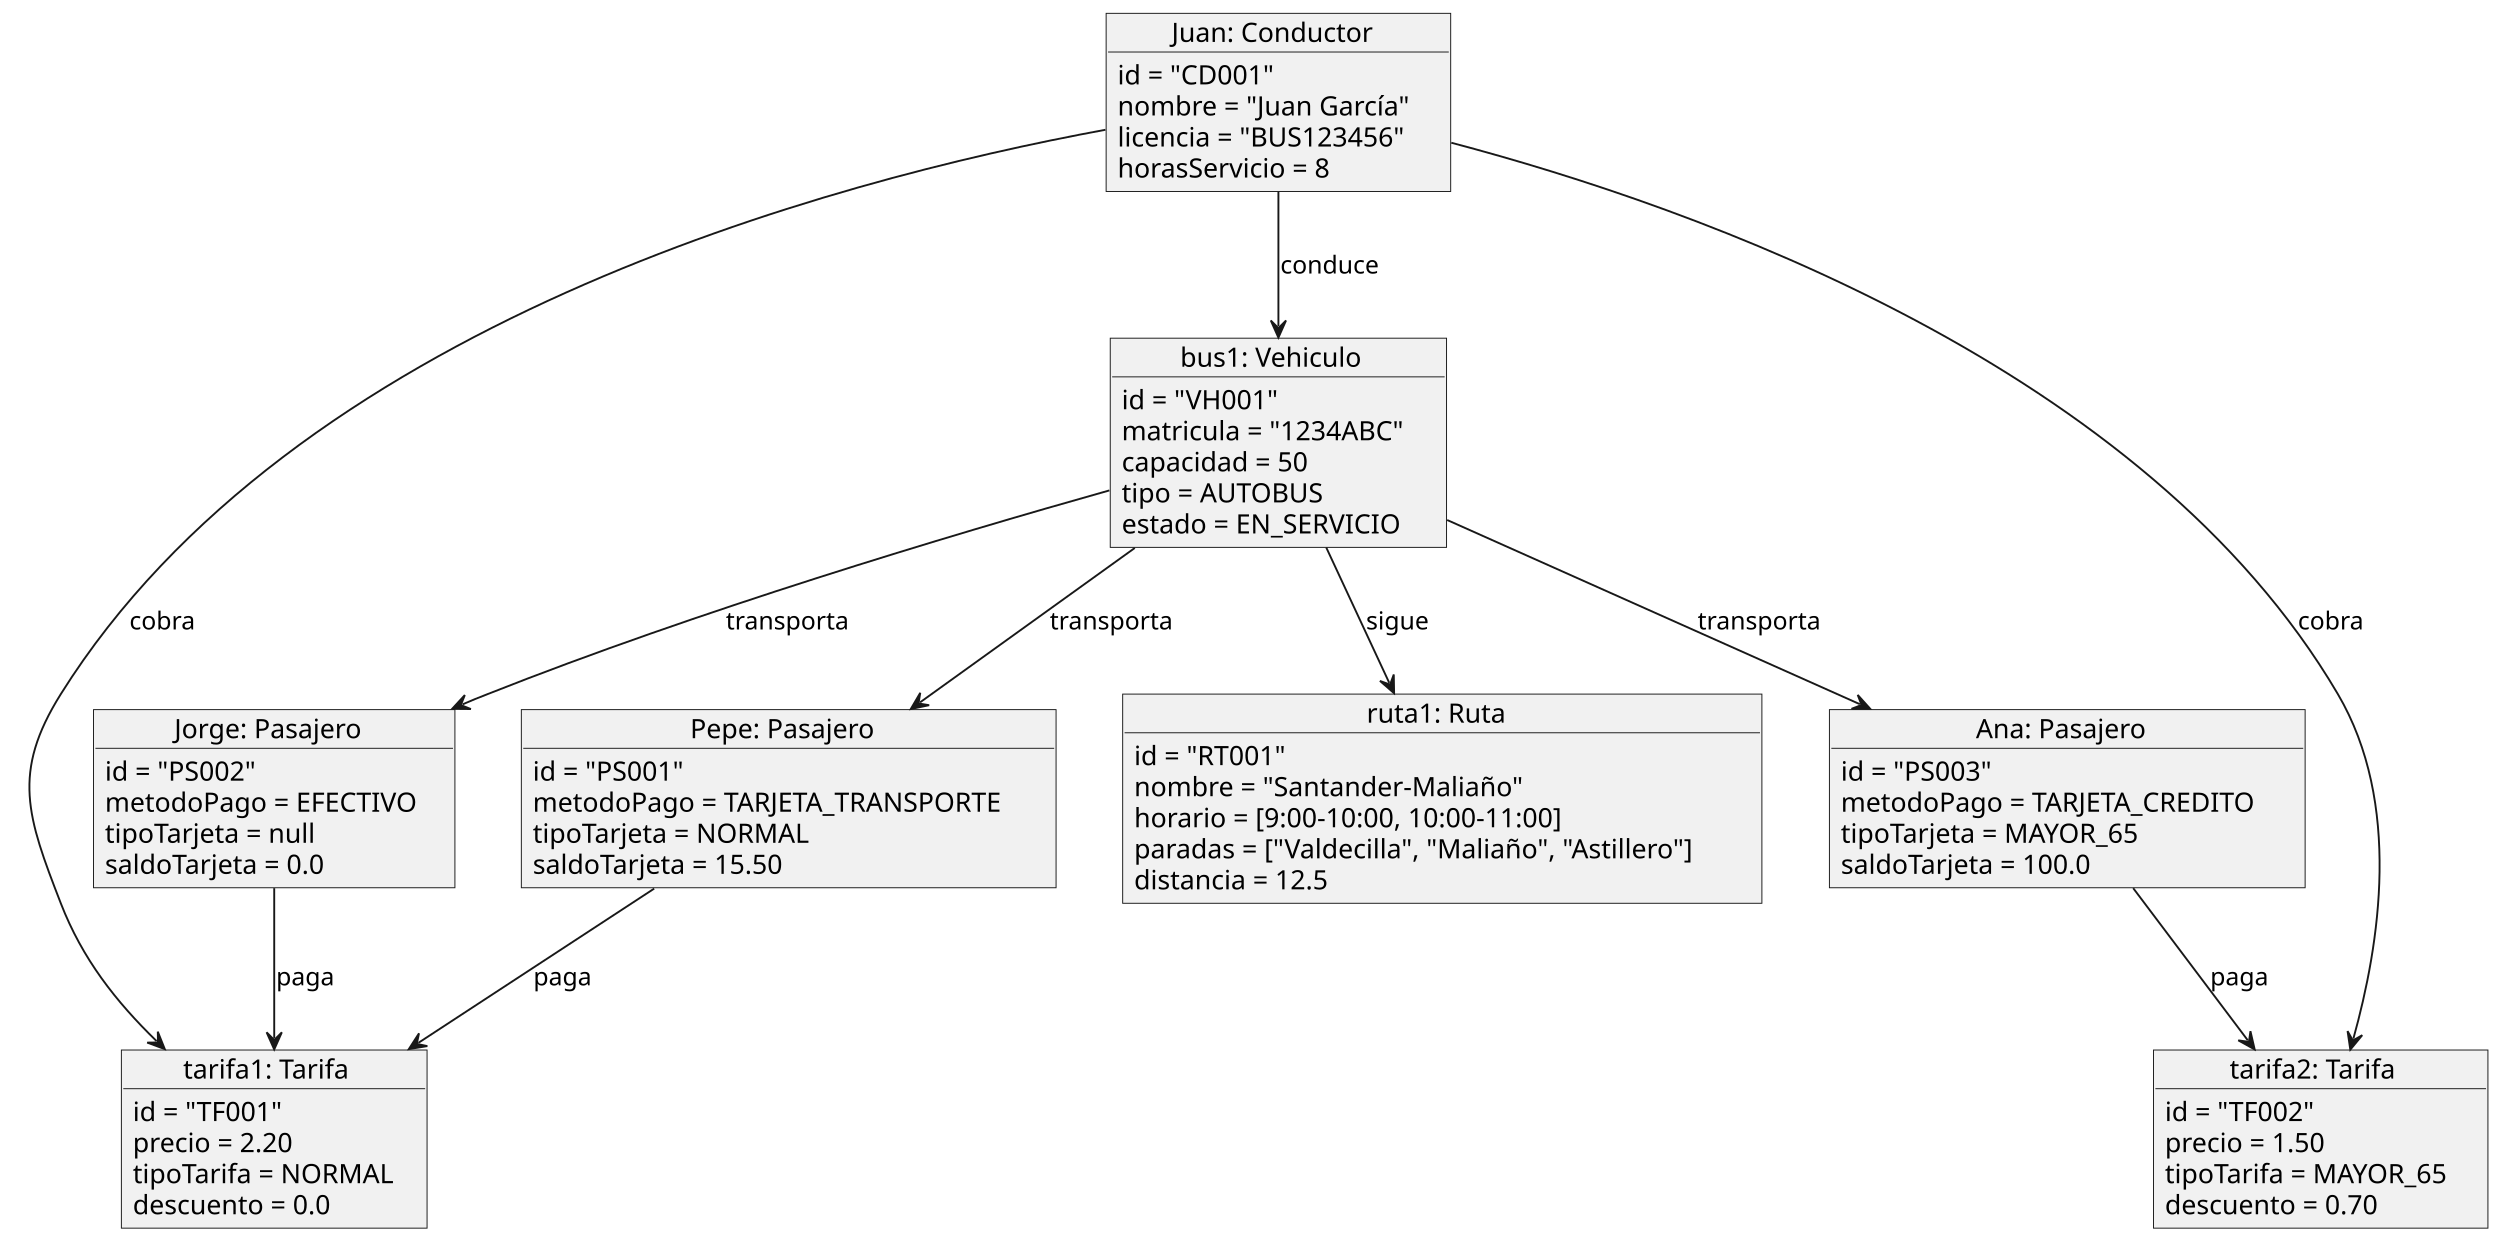
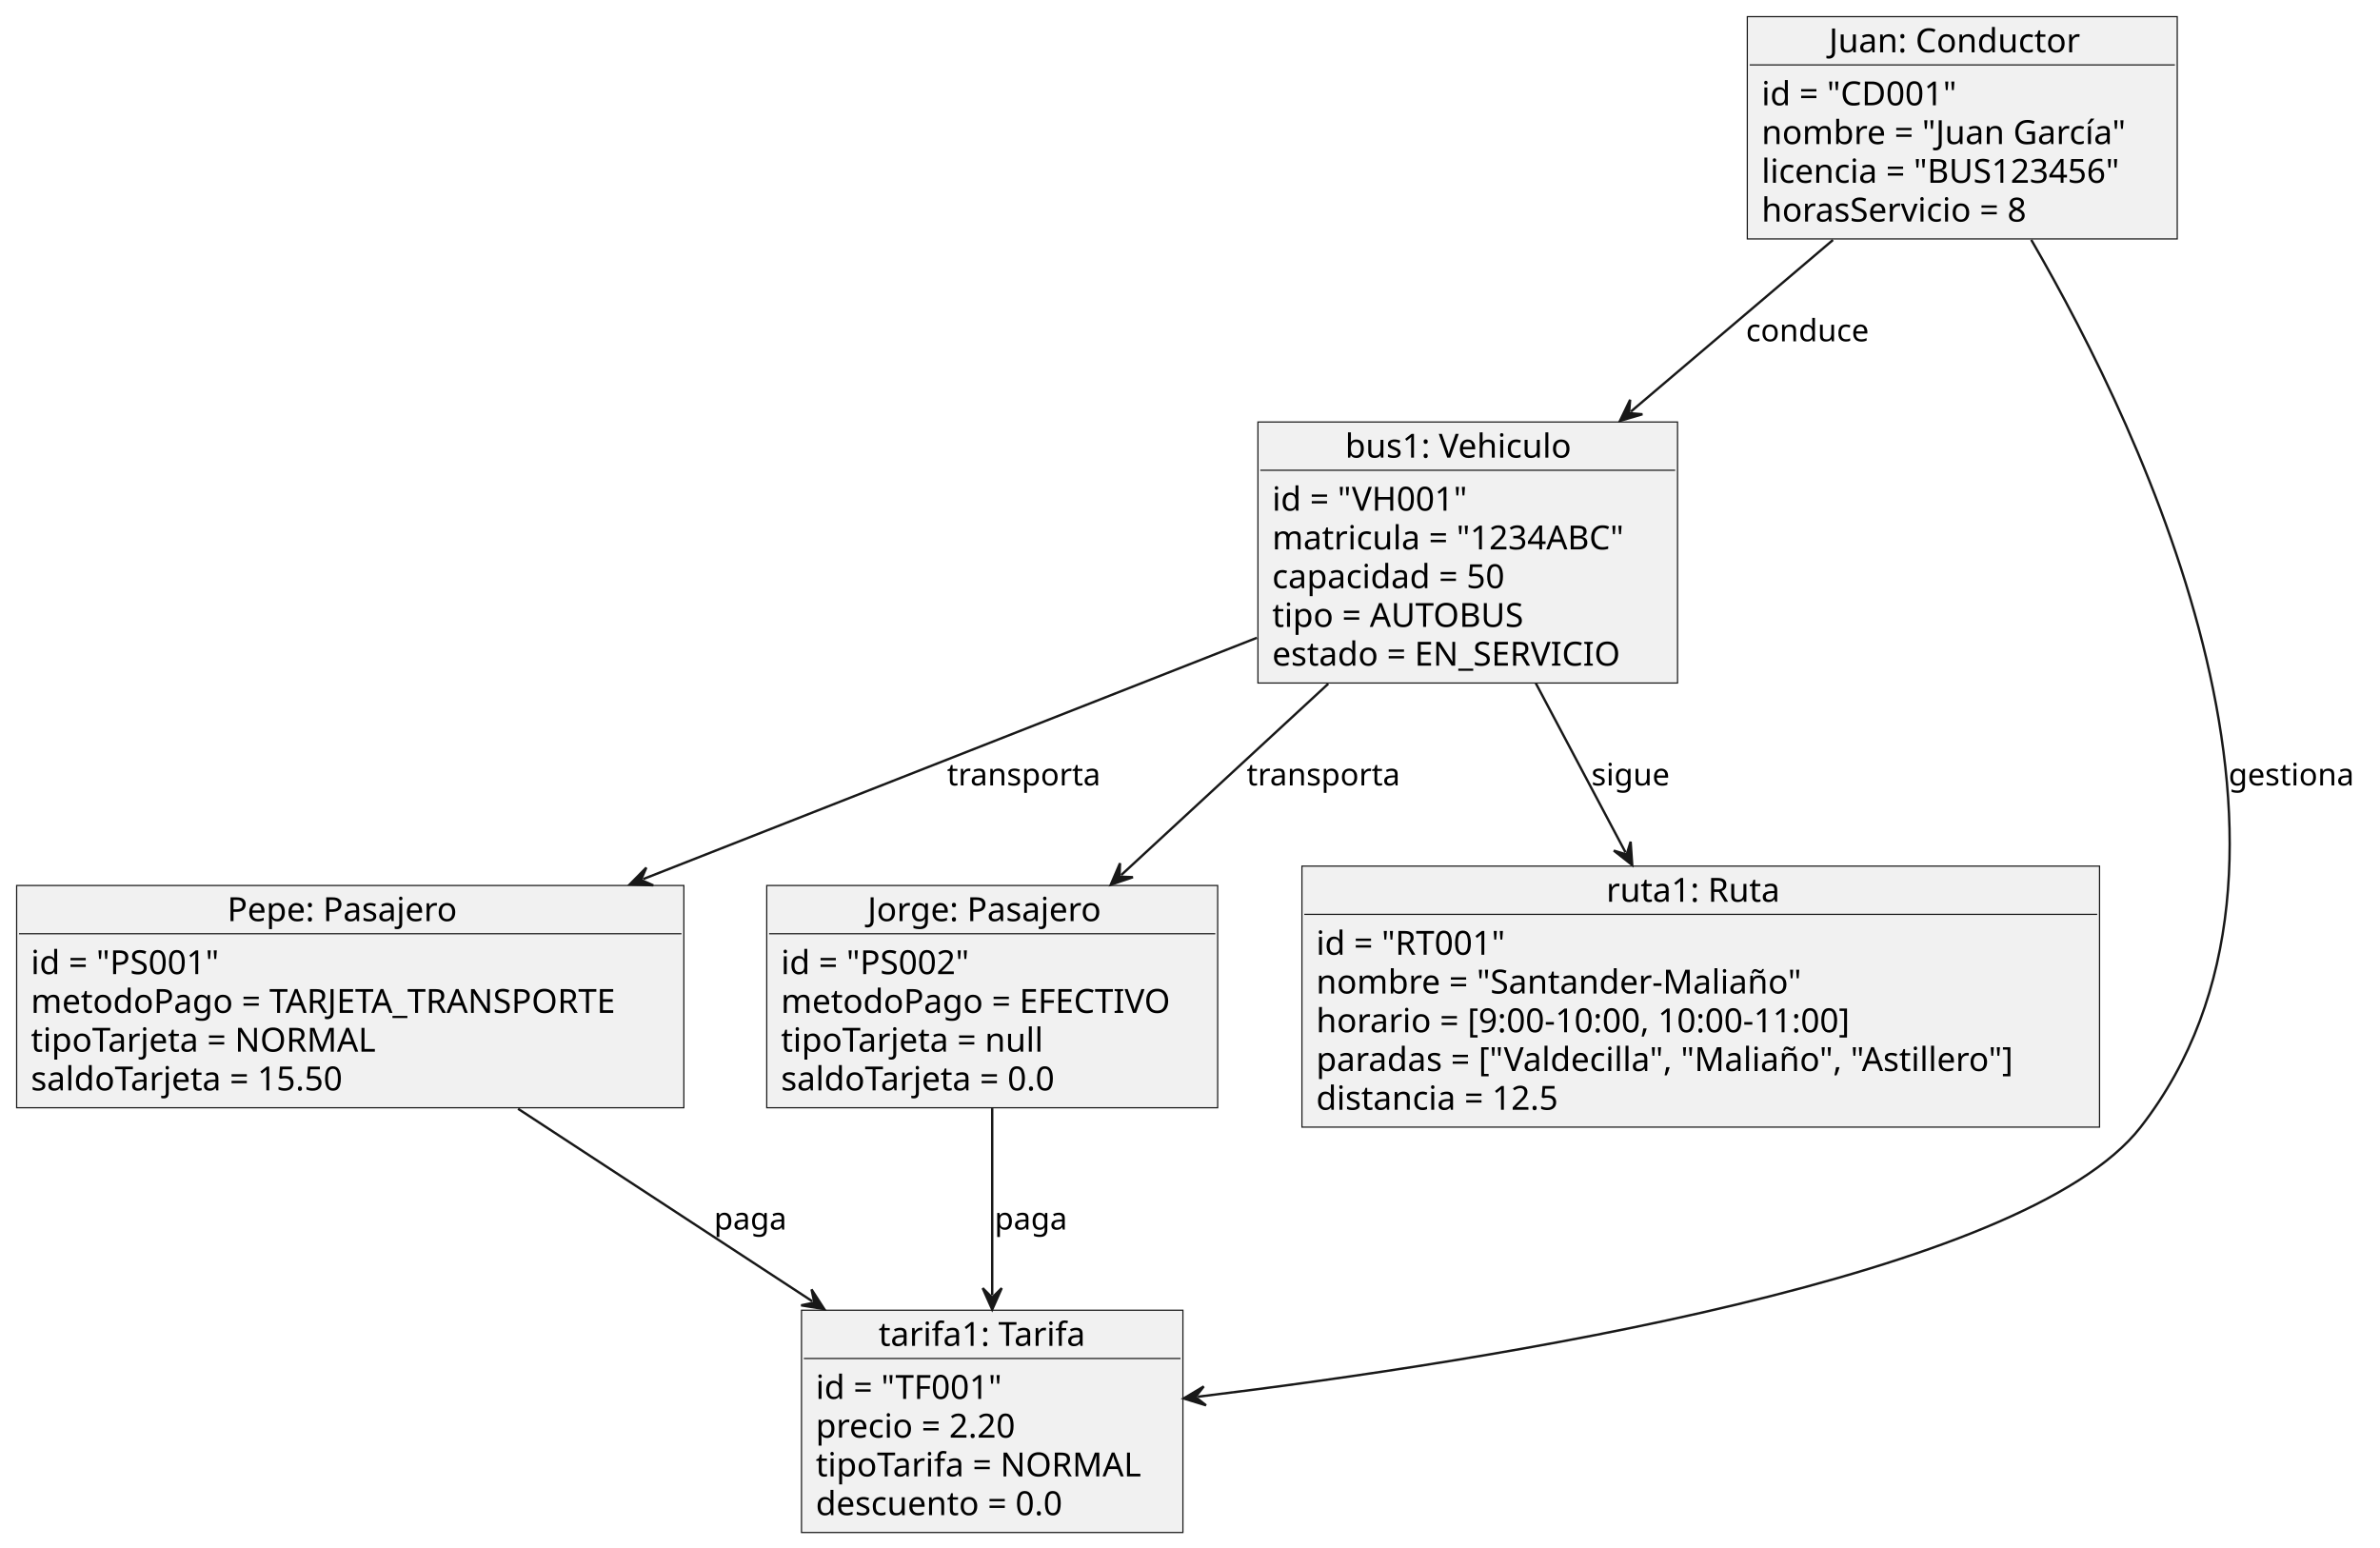
- <svg xmlns="http://www.w3.org/2000/svg" contentStyleType="text/css" height="651px" preserveAspectRatio="none" style="width:1312px;height:651px;background:#FFFFFF;" version="1.1" viewBox="0 0 1312 651" width="1312px" zoomAndPan="magnify">
+ <svg xmlns="http://www.w3.org/2000/svg" contentStyleType="text/css" height="651px" preserveAspectRatio="none" style="width:1001px;height:651px;background:#FFFFFF;" version="1.1" viewBox="0 0 1001 651" width="1001px" zoomAndPan="magnify">
  <defs />
  <g>
    <g id="elem_bus1">
-       <rect fill="#F1F1F1" height="109.781" style="stroke:#181818;stroke-width:0.5;" width="176.486" x="582.66" y="177.48" />
-       <text fill="#000000" font-family="sans-serif" font-size="14" lengthAdjust="spacing" textLength="103.106" x="619.35" y="192.475">bus1: Vehiculo</text>
-       <line style="stroke:#181818;stroke-width:0.5;" x1="583.66" x2="758.146" y1="197.777" y2="197.777" />
-       <text fill="#000000" font-family="sans-serif" font-size="14" lengthAdjust="spacing" textLength="93.112" x="588.66" y="214.772">id = "VH001"</text>
-       <text fill="#000000" font-family="sans-serif" font-size="14" lengthAdjust="spacing" textLength="164.486" x="588.66" y="231.069">matricula = "1234ABC"</text>
-       <text fill="#000000" font-family="sans-serif" font-size="14" lengthAdjust="spacing" textLength="110.127" x="588.66" y="247.366">capacidad = 50</text>
-       <text fill="#000000" font-family="sans-serif" font-size="14" lengthAdjust="spacing" textLength="115.596" x="588.66" y="263.663">tipo = AUTOBUS</text>
-       <text fill="#000000" font-family="sans-serif" font-size="14" lengthAdjust="spacing" textLength="160.467" x="588.66" y="279.959">estado = EN_SERVICIO</text>
+       <rect fill="#F1F1F1" height="109.781" style="stroke:#181818;stroke-width:0.5;" width="176.486" x="529.07" y="177.48" />
+       <text fill="#000000" font-family="sans-serif" font-size="14" lengthAdjust="spacing" textLength="103.106" x="565.76" y="192.475">bus1: Vehiculo</text>
+       <line style="stroke:#181818;stroke-width:0.5;" x1="530.07" x2="704.556" y1="197.777" y2="197.777" />
+       <text fill="#000000" font-family="sans-serif" font-size="14" lengthAdjust="spacing" textLength="93.112" x="535.07" y="214.772">id = "VH001"</text>
+       <text fill="#000000" font-family="sans-serif" font-size="14" lengthAdjust="spacing" textLength="164.486" x="535.07" y="231.069">matricula = "1234ABC"</text>
+       <text fill="#000000" font-family="sans-serif" font-size="14" lengthAdjust="spacing" textLength="110.127" x="535.07" y="247.366">capacidad = 50</text>
+       <text fill="#000000" font-family="sans-serif" font-size="14" lengthAdjust="spacing" textLength="115.596" x="535.07" y="263.663">tipo = AUTOBUS</text>
+       <text fill="#000000" font-family="sans-serif" font-size="14" lengthAdjust="spacing" textLength="160.467" x="535.07" y="279.959">estado = EN_SERVICIO</text>
    </g>
    <g id="elem_conductor1">
-       <rect fill="#F1F1F1" height="93.484" style="stroke:#181818;stroke-width:0.5;" width="180.82" x="580.5" y="7" />
-       <text fill="#000000" font-family="sans-serif" font-size="14" lengthAdjust="spacing" textLength="112.103" x="614.859" y="21.995">Juan: Conductor</text>
-       <line style="stroke:#181818;stroke-width:0.5;" x1="581.5" x2="760.32" y1="27.297" y2="27.297" />
-       <text fill="#000000" font-family="sans-serif" font-size="14" lengthAdjust="spacing" textLength="93.564" x="586.5" y="44.292">id = "CD001"</text>
-       <text fill="#000000" font-family="sans-serif" font-size="14" lengthAdjust="spacing" textLength="168.096" x="586.5" y="60.589">nombre = "Juan García"</text>
-       <text fill="#000000" font-family="sans-serif" font-size="14" lengthAdjust="spacing" textLength="168.82" x="586.5" y="76.886">licencia = "BUS123456"</text>
-       <text fill="#000000" font-family="sans-serif" font-size="14" lengthAdjust="spacing" textLength="124.189" x="586.5" y="93.183">horasServicio = 8</text>
+       <rect fill="#F1F1F1" height="93.484" style="stroke:#181818;stroke-width:0.5;" width="180.82" x="734.9" y="7" />
+       <text fill="#000000" font-family="sans-serif" font-size="14" lengthAdjust="spacing" textLength="112.103" x="769.259" y="21.995">Juan: Conductor</text>
+       <line style="stroke:#181818;stroke-width:0.5;" x1="735.9" x2="914.72" y1="27.297" y2="27.297" />
+       <text fill="#000000" font-family="sans-serif" font-size="14" lengthAdjust="spacing" textLength="93.564" x="740.9" y="44.292">id = "CD001"</text>
+       <text fill="#000000" font-family="sans-serif" font-size="14" lengthAdjust="spacing" textLength="168.096" x="740.9" y="60.589">nombre = "Juan García"</text>
+       <text fill="#000000" font-family="sans-serif" font-size="14" lengthAdjust="spacing" textLength="168.82" x="740.9" y="76.886">licencia = "BUS123456"</text>
+       <text fill="#000000" font-family="sans-serif" font-size="14" lengthAdjust="spacing" textLength="124.189" x="740.9" y="93.183">horasServicio = 8</text>
    </g>
    <g id="elem_pasajero1">
-       <rect fill="#F1F1F1" height="93.484" style="stroke:#181818;stroke-width:0.5;" width="280.625" x="273.6" y="372.41" />
-       <text fill="#000000" font-family="sans-serif" font-size="14" lengthAdjust="spacing" textLength="103.441" x="362.192" y="387.405">Pepe: Pasajero</text>
-       <line style="stroke:#181818;stroke-width:0.5;" x1="274.6" x2="553.225" y1="392.707" y2="392.707" />
-       <text fill="#000000" font-family="sans-serif" font-size="14" lengthAdjust="spacing" textLength="90.337" x="279.6" y="409.702">id = "PS001"</text>
-       <text fill="#000000" font-family="sans-serif" font-size="14" lengthAdjust="spacing" textLength="268.625" x="279.6" y="425.999">metodoPago = TARJETA_TRANSPORTE</text>
-       <text fill="#000000" font-family="sans-serif" font-size="14" lengthAdjust="spacing" textLength="157.596" x="279.6" y="442.296">tipoTarjeta = NORMAL</text>
-       <text fill="#000000" font-family="sans-serif" font-size="14" lengthAdjust="spacing" textLength="147.383" x="279.6" y="458.593">saldoTarjeta = 15.50</text>
+       <rect fill="#F1F1F1" height="93.484" style="stroke:#181818;stroke-width:0.5;" width="280.625" x="7" y="372.41" />
+       <text fill="#000000" font-family="sans-serif" font-size="14" lengthAdjust="spacing" textLength="103.441" x="95.592" y="387.405">Pepe: Pasajero</text>
+       <line style="stroke:#181818;stroke-width:0.5;" x1="8" x2="286.625" y1="392.707" y2="392.707" />
+       <text fill="#000000" font-family="sans-serif" font-size="14" lengthAdjust="spacing" textLength="90.337" x="13" y="409.702">id = "PS001"</text>
+       <text fill="#000000" font-family="sans-serif" font-size="14" lengthAdjust="spacing" textLength="268.625" x="13" y="425.999">metodoPago = TARJETA_TRANSPORTE</text>
+       <text fill="#000000" font-family="sans-serif" font-size="14" lengthAdjust="spacing" textLength="157.596" x="13" y="442.296">tipoTarjeta = NORMAL</text>
+       <text fill="#000000" font-family="sans-serif" font-size="14" lengthAdjust="spacing" textLength="147.383" x="13" y="458.593">saldoTarjeta = 15.50</text>
    </g>
    <g id="elem_pasajero2">
-       <rect fill="#F1F1F1" height="93.484" style="stroke:#181818;stroke-width:0.5;" width="189.659" x="49.08" y="372.41" />
-       <text fill="#000000" font-family="sans-serif" font-size="14" lengthAdjust="spacing" textLength="104.836" x="91.492" y="387.405">Jorge: Pasajero</text>
-       <line style="stroke:#181818;stroke-width:0.5;" x1="50.08" x2="237.739" y1="392.707" y2="392.707" />
-       <text fill="#000000" font-family="sans-serif" font-size="14" lengthAdjust="spacing" textLength="90.337" x="55.08" y="409.702">id = "PS002"</text>
-       <text fill="#000000" font-family="sans-serif" font-size="14" lengthAdjust="spacing" textLength="177.659" x="55.08" y="425.999">metodoPago = EFECTIVO</text>
-       <text fill="#000000" font-family="sans-serif" font-size="14" lengthAdjust="spacing" textLength="122.445" x="55.08" y="442.296">tipoTarjeta = null</text>
-       <text fill="#000000" font-family="sans-serif" font-size="14" lengthAdjust="spacing" textLength="129.568" x="55.08" y="458.593">saldoTarjeta = 0.0</text>
-     </g>
-     <g id="elem_pasajero3">
-       <rect fill="#F1F1F1" height="93.484" style="stroke:#181818;stroke-width:0.5;" width="249.651" x="960.08" y="372.41" />
-       <text fill="#000000" font-family="sans-serif" font-size="14" lengthAdjust="spacing" textLength="95.915" x="1036.948" y="387.405">Ana: Pasajero</text>
-       <line style="stroke:#181818;stroke-width:0.5;" x1="961.08" x2="1208.731" y1="392.707" y2="392.707" />
-       <text fill="#000000" font-family="sans-serif" font-size="14" lengthAdjust="spacing" textLength="90.337" x="966.08" y="409.702">id = "PS003"</text>
-       <text fill="#000000" font-family="sans-serif" font-size="14" lengthAdjust="spacing" textLength="237.651" x="966.08" y="425.999">metodoPago = TARJETA_CREDITO</text>
-       <text fill="#000000" font-family="sans-serif" font-size="14" lengthAdjust="spacing" textLength="172.69" x="966.08" y="442.296">tipoTarjeta = MAYOR_65</text>
-       <text fill="#000000" font-family="sans-serif" font-size="14" lengthAdjust="spacing" textLength="147.383" x="966.08" y="458.593">saldoTarjeta = 100.0</text>
+       <rect fill="#F1F1F1" height="93.484" style="stroke:#181818;stroke-width:0.5;" width="189.659" x="322.48" y="372.41" />
+       <text fill="#000000" font-family="sans-serif" font-size="14" lengthAdjust="spacing" textLength="104.836" x="364.892" y="387.405">Jorge: Pasajero</text>
+       <line style="stroke:#181818;stroke-width:0.5;" x1="323.48" x2="511.139" y1="392.707" y2="392.707" />
+       <text fill="#000000" font-family="sans-serif" font-size="14" lengthAdjust="spacing" textLength="90.337" x="328.48" y="409.702">id = "PS002"</text>
+       <text fill="#000000" font-family="sans-serif" font-size="14" lengthAdjust="spacing" textLength="177.659" x="328.48" y="425.999">metodoPago = EFECTIVO</text>
+       <text fill="#000000" font-family="sans-serif" font-size="14" lengthAdjust="spacing" textLength="122.445" x="328.48" y="442.296">tipoTarjeta = null</text>
+       <text fill="#000000" font-family="sans-serif" font-size="14" lengthAdjust="spacing" textLength="129.568" x="328.48" y="458.593">saldoTarjeta = 0.0</text>
    </g>
    <g id="elem_ruta1">
-       <rect fill="#F1F1F1" height="109.781" style="stroke:#181818;stroke-width:0.5;" width="335.463" x="589.18" y="364.26" />
-       <text fill="#000000" font-family="sans-serif" font-size="14" lengthAdjust="spacing" textLength="79.44" x="717.191" y="379.255">ruta1: Ruta</text>
-       <line style="stroke:#181818;stroke-width:0.5;" x1="590.18" x2="923.643" y1="384.557" y2="384.557" />
-       <text fill="#000000" font-family="sans-serif" font-size="14" lengthAdjust="spacing" textLength="91.287" x="595.18" y="401.552">id = "RT001"</text>
-       <text fill="#000000" font-family="sans-serif" font-size="14" lengthAdjust="spacing" textLength="219.885" x="595.18" y="417.849">nombre = "Santander-Maliaño"</text>
-       <text fill="#000000" font-family="sans-serif" font-size="14" lengthAdjust="spacing" textLength="253.019" x="595.18" y="434.146">horario = [9:00-10:00, 10:00-11:00]</text>
-       <text fill="#000000" font-family="sans-serif" font-size="14" lengthAdjust="spacing" textLength="323.463" x="595.18" y="450.443">paradas = ["Valdecilla", "Maliaño", "Astillero"]</text>
-       <text fill="#000000" font-family="sans-serif" font-size="14" lengthAdjust="spacing" textLength="114.981" x="595.18" y="466.74">distancia = 12.5</text>
+       <rect fill="#F1F1F1" height="109.781" style="stroke:#181818;stroke-width:0.5;" width="335.463" x="547.58" y="364.26" />
+       <text fill="#000000" font-family="sans-serif" font-size="14" lengthAdjust="spacing" textLength="79.44" x="675.591" y="379.255">ruta1: Ruta</text>
+       <line style="stroke:#181818;stroke-width:0.5;" x1="548.58" x2="882.043" y1="384.557" y2="384.557" />
+       <text fill="#000000" font-family="sans-serif" font-size="14" lengthAdjust="spacing" textLength="91.287" x="553.58" y="401.552">id = "RT001"</text>
+       <text fill="#000000" font-family="sans-serif" font-size="14" lengthAdjust="spacing" textLength="219.885" x="553.58" y="417.849">nombre = "Santander-Maliaño"</text>
+       <text fill="#000000" font-family="sans-serif" font-size="14" lengthAdjust="spacing" textLength="253.019" x="553.58" y="434.146">horario = [9:00-10:00, 10:00-11:00]</text>
+       <text fill="#000000" font-family="sans-serif" font-size="14" lengthAdjust="spacing" textLength="323.463" x="553.58" y="450.443">paradas = ["Valdecilla", "Maliaño", "Astillero"]</text>
+       <text fill="#000000" font-family="sans-serif" font-size="14" lengthAdjust="spacing" textLength="114.981" x="553.58" y="466.74">distancia = 12.5</text>
    </g>
    <g id="elem_tarifa1">
-       <rect fill="#F1F1F1" height="93.484" style="stroke:#181818;stroke-width:0.5;" width="160.422" x="63.7" y="551.05" />
-       <text fill="#000000" font-family="sans-serif" font-size="14" lengthAdjust="spacing" textLength="95.58" x="96.121" y="566.045">tarifa1: Tarifa</text>
-       <line style="stroke:#181818;stroke-width:0.5;" x1="64.7" x2="223.122" y1="571.347" y2="571.347" />
-       <text fill="#000000" font-family="sans-serif" font-size="14" lengthAdjust="spacing" textLength="89.612" x="69.7" y="588.342">id = "TF001"</text>
-       <text fill="#000000" font-family="sans-serif" font-size="14" lengthAdjust="spacing" textLength="95.211" x="69.7" y="604.639">precio = 2.20</text>
-       <text fill="#000000" font-family="sans-serif" font-size="14" lengthAdjust="spacing" textLength="148.422" x="69.7" y="620.936">tipoTarifa = NORMAL</text>
-       <text fill="#000000" font-family="sans-serif" font-size="14" lengthAdjust="spacing" textLength="115.801" x="69.7" y="637.233">descuento = 0.0</text>
-     </g>
-     <g id="elem_tarifa2">
-       <rect fill="#F1F1F1" height="93.484" style="stroke:#181818;stroke-width:0.5;" width="175.516" x="1130.15" y="551.05" />
-       <text fill="#000000" font-family="sans-serif" font-size="14" lengthAdjust="spacing" textLength="95.58" x="1170.118" y="566.045">tarifa2: Tarifa</text>
-       <line style="stroke:#181818;stroke-width:0.5;" x1="1131.15" x2="1304.666" y1="571.347" y2="571.347" />
-       <text fill="#000000" font-family="sans-serif" font-size="14" lengthAdjust="spacing" textLength="89.612" x="1136.15" y="588.342">id = "TF002"</text>
-       <text fill="#000000" font-family="sans-serif" font-size="14" lengthAdjust="spacing" textLength="95.211" x="1136.15" y="604.639">precio = 1.50</text>
-       <text fill="#000000" font-family="sans-serif" font-size="14" lengthAdjust="spacing" textLength="163.516" x="1136.15" y="620.936">tipoTarifa = MAYOR_65</text>
-       <text fill="#000000" font-family="sans-serif" font-size="14" lengthAdjust="spacing" textLength="124.708" x="1136.15" y="637.233">descuento = 0.70</text>
+       <rect fill="#F1F1F1" height="93.484" style="stroke:#181818;stroke-width:0.5;" width="160.422" x="337.1" y="551.05" />
+       <text fill="#000000" font-family="sans-serif" font-size="14" lengthAdjust="spacing" textLength="95.58" x="369.521" y="566.045">tarifa1: Tarifa</text>
+       <line style="stroke:#181818;stroke-width:0.5;" x1="338.1" x2="496.522" y1="571.347" y2="571.347" />
+       <text fill="#000000" font-family="sans-serif" font-size="14" lengthAdjust="spacing" textLength="89.612" x="343.1" y="588.342">id = "TF001"</text>
+       <text fill="#000000" font-family="sans-serif" font-size="14" lengthAdjust="spacing" textLength="95.211" x="343.1" y="604.639">precio = 2.20</text>
+       <text fill="#000000" font-family="sans-serif" font-size="14" lengthAdjust="spacing" textLength="148.422" x="343.1" y="620.936">tipoTarifa = NORMAL</text>
+       <text fill="#000000" font-family="sans-serif" font-size="14" lengthAdjust="spacing" textLength="115.801" x="343.1" y="637.233">descuento = 0.0</text>
    </g>
    <g id="link_conductor1_bus1">
-       <path codeLine="60" d="M670.91,100.69 C670.91,124.1 670.91,146.71 670.91,171.19 " fill="none" id="conductor1-to-bus1" style="stroke:#181818;stroke-width:1.0;" />
-       <polygon fill="#181818" points="670.91,177.19,674.91,168.19,670.91,172.19,666.91,168.19,670.91,177.19" style="stroke:#181818;stroke-width:1.0;" />
-       <text fill="#000000" font-family="sans-serif" font-size="13" lengthAdjust="spacing" textLength="54.977" x="671.91" y="143.547">conduce</text>
+       <path codeLine="46" d="M770.93,100.92 C743.49,124.22 714.604,148.757 685.914,173.117 " fill="none" id="conductor1-to-bus1" style="stroke:#181818;stroke-width:1.0;" />
+       <polygon fill="#181818" points="681.34,177,690.789,174.224,685.151,173.764,685.612,168.126,681.34,177" style="stroke:#181818;stroke-width:1.0;" />
+       <text fill="#000000" font-family="sans-serif" font-size="13" lengthAdjust="spacing" textLength="54.977" x="734.31" y="143.547">conduce</text>
    </g>
    <g id="link_bus1_ruta1">
-       <path codeLine="61" d="M696.01,287.32 C707.22,311.39 717.869,334.27 729.088,358.38 " fill="none" id="bus1-to-ruta1" style="stroke:#181818;stroke-width:1.0;" />
-       <polygon fill="#181818" points="731.62,363.82,731.449,353.973,729.51,359.287,724.196,357.348,731.62,363.82" style="stroke:#181818;stroke-width:1.0;" />
-       <text fill="#000000" font-family="sans-serif" font-size="13" lengthAdjust="spacing" textLength="34.874" x="716.91" y="330.327">sigue</text>
+       <path codeLine="47" d="M645.92,287.32 C658.69,311.39 670.898,334.41 683.688,358.52 " fill="none" id="bus1-to-ruta1" style="stroke:#181818;stroke-width:1.0;" />
+       <polygon fill="#181818" points="686.5,363.82,685.816,353.995,684.157,359.403,678.749,357.744,686.5,363.82" style="stroke:#181818;stroke-width:1.0;" />
+       <text fill="#000000" font-family="sans-serif" font-size="13" lengthAdjust="spacing" textLength="34.874" x="669.31" y="330.327">sigue</text>
    </g>
    <g id="link_bus1_pasajero1">
-       <path codeLine="62" d="M595.54,287.57 C558.21,314.4 518.502,342.958 482.852,368.588 " fill="none" id="bus1-to-pasajero1" style="stroke:#181818;stroke-width:1.0;" />
-       <polygon fill="#181818" points="477.98,372.09,487.622,370.084,482.04,369.171,482.953,363.589,477.98,372.09" style="stroke:#181818;stroke-width:1.0;" />
-       <text fill="#000000" font-family="sans-serif" font-size="13" lengthAdjust="spacing" textLength="68.034" x="550.91" y="330.327">transporta</text>
+       <path codeLine="48" d="M528.63,268.24 C454.01,297.57 352.294,337.564 270.504,369.724 " fill="none" id="bus1-to-pasajero1" style="stroke:#181818;stroke-width:1.0;" />
+       <polygon fill="#181818" points="264.92,371.92,274.76,372.349,269.573,370.09,271.832,364.904,264.92,371.92" style="stroke:#181818;stroke-width:1.0;" />
+       <text fill="#000000" font-family="sans-serif" font-size="13" lengthAdjust="spacing" textLength="68.034" x="398.31" y="330.327">transporta</text>
    </g>
    <g id="link_bus1_pasajero2">
-       <path codeLine="63" d="M582.2,257.37 C497.29,281.26 366.19,320.6 255.91,364.26 C249.79,366.69 249.044,366.912 242.774,369.632 " fill="none" id="bus1-to-pasajero2" style="stroke:#181818;stroke-width:1.0;" />
-       <polygon fill="#181818" points="237.27,372.02,247.119,372.108,241.857,370.03,243.935,364.769,237.27,372.02" style="stroke:#181818;stroke-width:1.0;" />
-       <text fill="#000000" font-family="sans-serif" font-size="13" lengthAdjust="spacing" textLength="68.034" x="380.91" y="330.327">transporta</text>
-     </g>
-     <g id="link_bus1_pasajero3">
-       <path codeLine="64" d="M759.47,272.9 C824.55,301.95 907.701,339.064 976.031,369.564 " fill="none" id="bus1-to-pasajero3" style="stroke:#181818;stroke-width:1.0;" />
-       <polygon fill="#181818" points="981.51,372.01,974.922,364.689,976.944,369.972,971.661,371.994,981.51,372.01" style="stroke:#181818;stroke-width:1.0;" />
-       <text fill="#000000" font-family="sans-serif" font-size="13" lengthAdjust="spacing" textLength="68.034" x="890.91" y="330.327">transporta</text>
+       <path codeLine="49" d="M558.66,287.57 C529.61,314.4 499.328,342.389 471.578,368.019 " fill="none" id="bus1-to-pasajero2" style="stroke:#181818;stroke-width:1.0;" />
+       <polygon fill="#181818" points="467.17,372.09,476.495,368.922,470.843,368.698,471.067,363.045,467.17,372.09" style="stroke:#181818;stroke-width:1.0;" />
+       <text fill="#000000" font-family="sans-serif" font-size="13" lengthAdjust="spacing" textLength="68.034" x="524.31" y="330.327">transporta</text>
    </g>
    <g id="link_conductor1_tarifa1">
-       <path codeLine="65" d="M580.14,68.1 C434.68,94.93 153.42,170.38 31.91,364.26 C6,405.61 14.27,428.55 31.91,474.05 C43.22,503.23 60.761,525.535 82.18,546.385 " fill="none" id="conductor1-to-tarifa1" style="stroke:#181818;stroke-width:1.0;" />
-       <polygon fill="#181818" points="86.48,550.57,82.821,541.426,82.897,547.082,77.241,547.159,86.48,550.57" style="stroke:#181818;stroke-width:1.0;" />
-       <text fill="#000000" font-family="sans-serif" font-size="13" lengthAdjust="spacing" textLength="36.664" x="67.91" y="330.327">cobra</text>
-     </g>
-     <g id="link_conductor1_tarifa2">
-       <path codeLine="66" d="M761.64,74.91 C891.55,109.22 1126,192.59 1226.91,364.26 C1260.58,421.56 1248.881,495.45 1235.051,545.08 " fill="none" id="conductor1-to-tarifa2" style="stroke:#181818;stroke-width:1.0;" />
-       <polygon fill="#181818" points="1233.44,550.86,1239.709,543.264,1234.782,546.043,1232.003,541.117,1233.44,550.86" style="stroke:#181818;stroke-width:1.0;" />
-       <text fill="#000000" font-family="sans-serif" font-size="13" lengthAdjust="spacing" textLength="36.664" x="1205.91" y="330.327">cobra</text>
+       <path codeLine="50" d="M854.32,100.87 C902.82,184.48 986.91,362.69 900.31,474.05 C851.32,537.05 628.026,572.263 503.786,587.433 " fill="none" id="conductor1-to-tarifa1" style="stroke:#181818;stroke-width:1.0;" />
+       <polygon fill="#181818" points="497.83,588.16,507.248,591.04,502.793,587.554,506.279,583.099,497.83,588.16" style="stroke:#181818;stroke-width:1.0;" />
+       <text fill="#000000" font-family="sans-serif" font-size="13" lengthAdjust="spacing" textLength="55.891" x="937.31" y="330.327">gestiona</text>
    </g>
    <g id="link_pasajero1_tarifa1">
-       <path codeLine="67" d="M343.32,466.33 C303.63,492.3 259.271,521.315 219.571,547.285 " fill="none" id="pasajero1-to-tarifa1" style="stroke:#181818;stroke-width:1.0;" />
-       <polygon fill="#181818" points="214.55,550.57,224.271,548.99,218.734,547.833,219.892,542.296,214.55,550.57" style="stroke:#181818;stroke-width:1.0;" />
-       <text fill="#000000" font-family="sans-serif" font-size="13" lengthAdjust="spacing" textLength="32.437" x="279.91" y="517.117">paga</text>
+       <path codeLine="51" d="M217.9,466.33 C257.59,492.3 301.949,521.315 341.649,547.285 " fill="none" id="pasajero1-to-tarifa1" style="stroke:#181818;stroke-width:1.0;" />
+       <polygon fill="#181818" points="346.67,550.57,341.328,542.296,342.486,547.833,336.949,548.99,346.67,550.57" style="stroke:#181818;stroke-width:1.0;" />
+       <text fill="#000000" font-family="sans-serif" font-size="13" lengthAdjust="spacing" textLength="32.437" x="300.31" y="517.117">paga</text>
    </g>
    <g id="link_pasajero2_tarifa1">
-       <path codeLine="68" d="M143.91,466.1 C143.91,492.17 143.91,518.69 143.91,544.76 " fill="none" id="pasajero2-to-tarifa1" style="stroke:#181818;stroke-width:1.0;" />
-       <polygon fill="#181818" points="143.91,550.76,147.91,541.76,143.91,545.76,139.91,541.76,143.91,550.76" style="stroke:#181818;stroke-width:1.0;" />
-       <text fill="#000000" font-family="sans-serif" font-size="13" lengthAdjust="spacing" textLength="32.437" x="144.91" y="517.117">paga</text>
-     </g>
-     <g id="link_pasajero3_tarifa2">
-       <path codeLine="69" d="M1119.5,466.1 C1139.13,492.17 1160.011,519.897 1179.641,545.967 " fill="none" id="pasajero3-to-tarifa2" style="stroke:#181818;stroke-width:1.0;" />
-       <polygon fill="#181818" points="1183.25,550.76,1181.032,541.164,1180.242,546.766,1174.641,545.976,1183.25,550.76" style="stroke:#181818;stroke-width:1.0;" />
-       <text fill="#000000" font-family="sans-serif" font-size="13" lengthAdjust="spacing" textLength="32.437" x="1159.91" y="517.117">paga</text>
+       <path codeLine="52" d="M417.31,466.1 C417.31,492.17 417.31,518.69 417.31,544.76 " fill="none" id="pasajero2-to-tarifa1" style="stroke:#181818;stroke-width:1.0;" />
+       <polygon fill="#181818" points="417.31,550.76,421.31,541.76,417.31,545.76,413.31,541.76,417.31,550.76" style="stroke:#181818;stroke-width:1.0;" />
+       <text fill="#000000" font-family="sans-serif" font-size="13" lengthAdjust="spacing" textLength="32.437" x="418.31" y="517.117">paga</text>
    </g>
  </g>
</svg>
